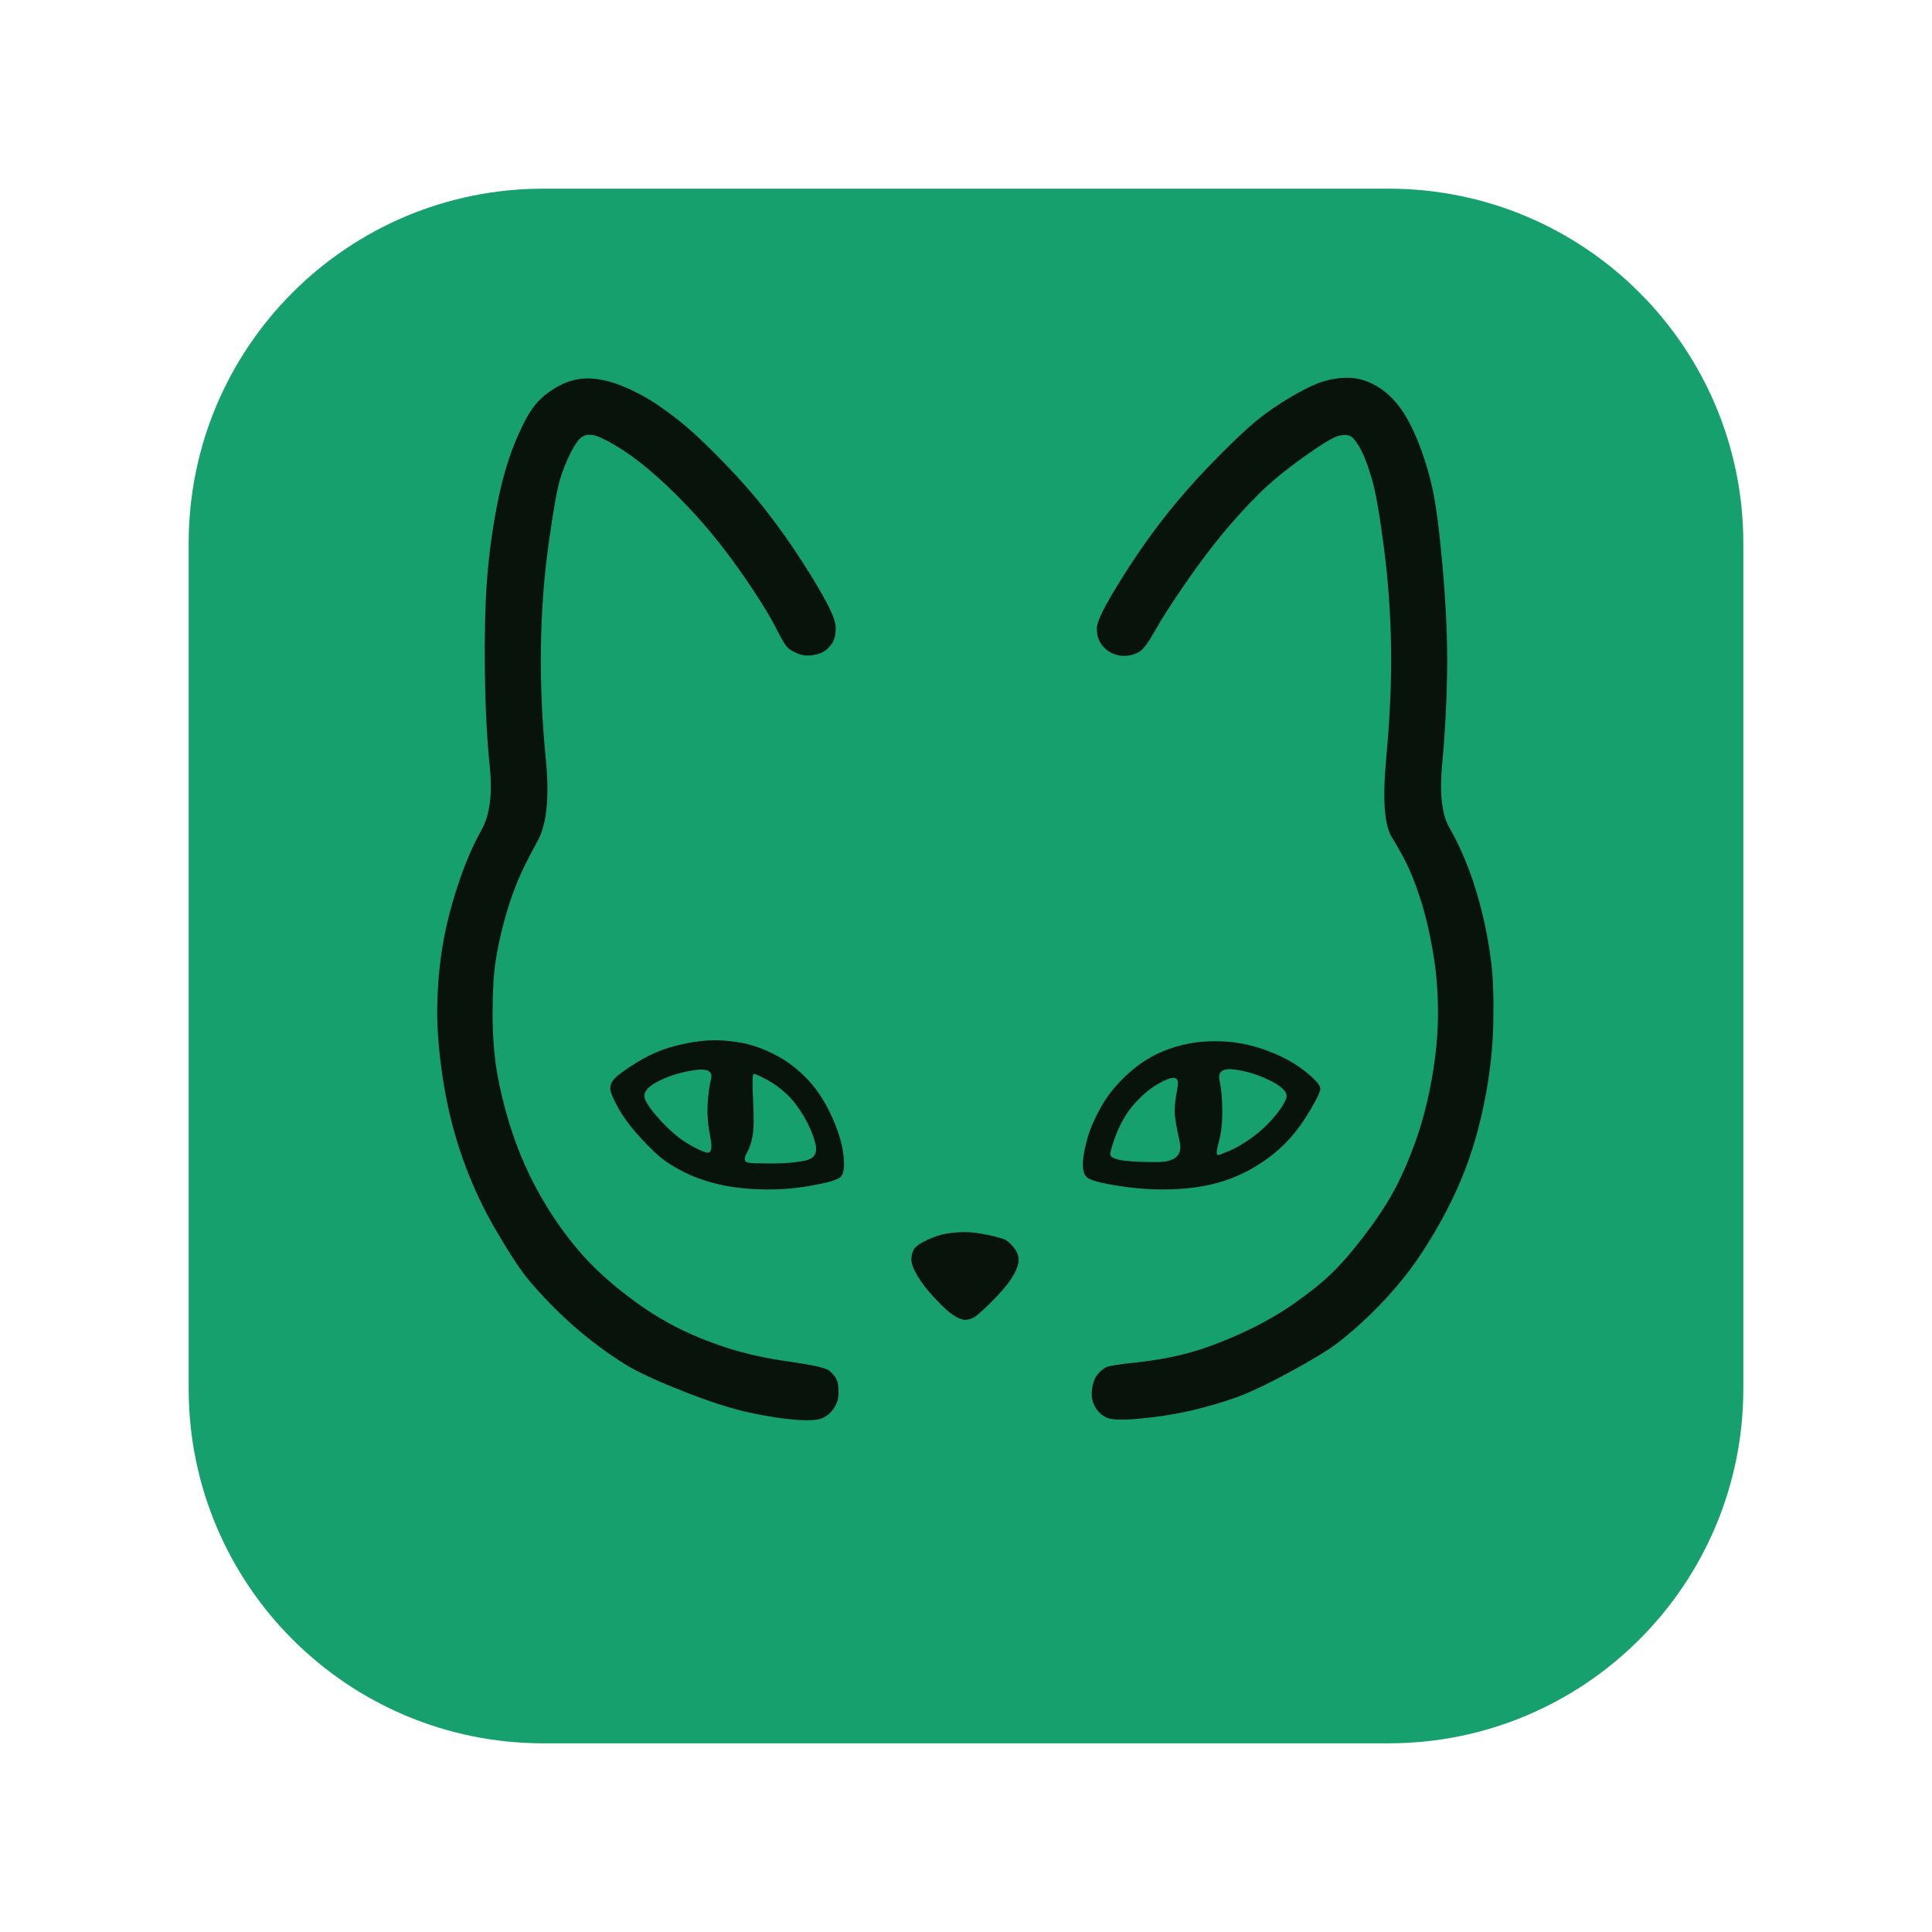
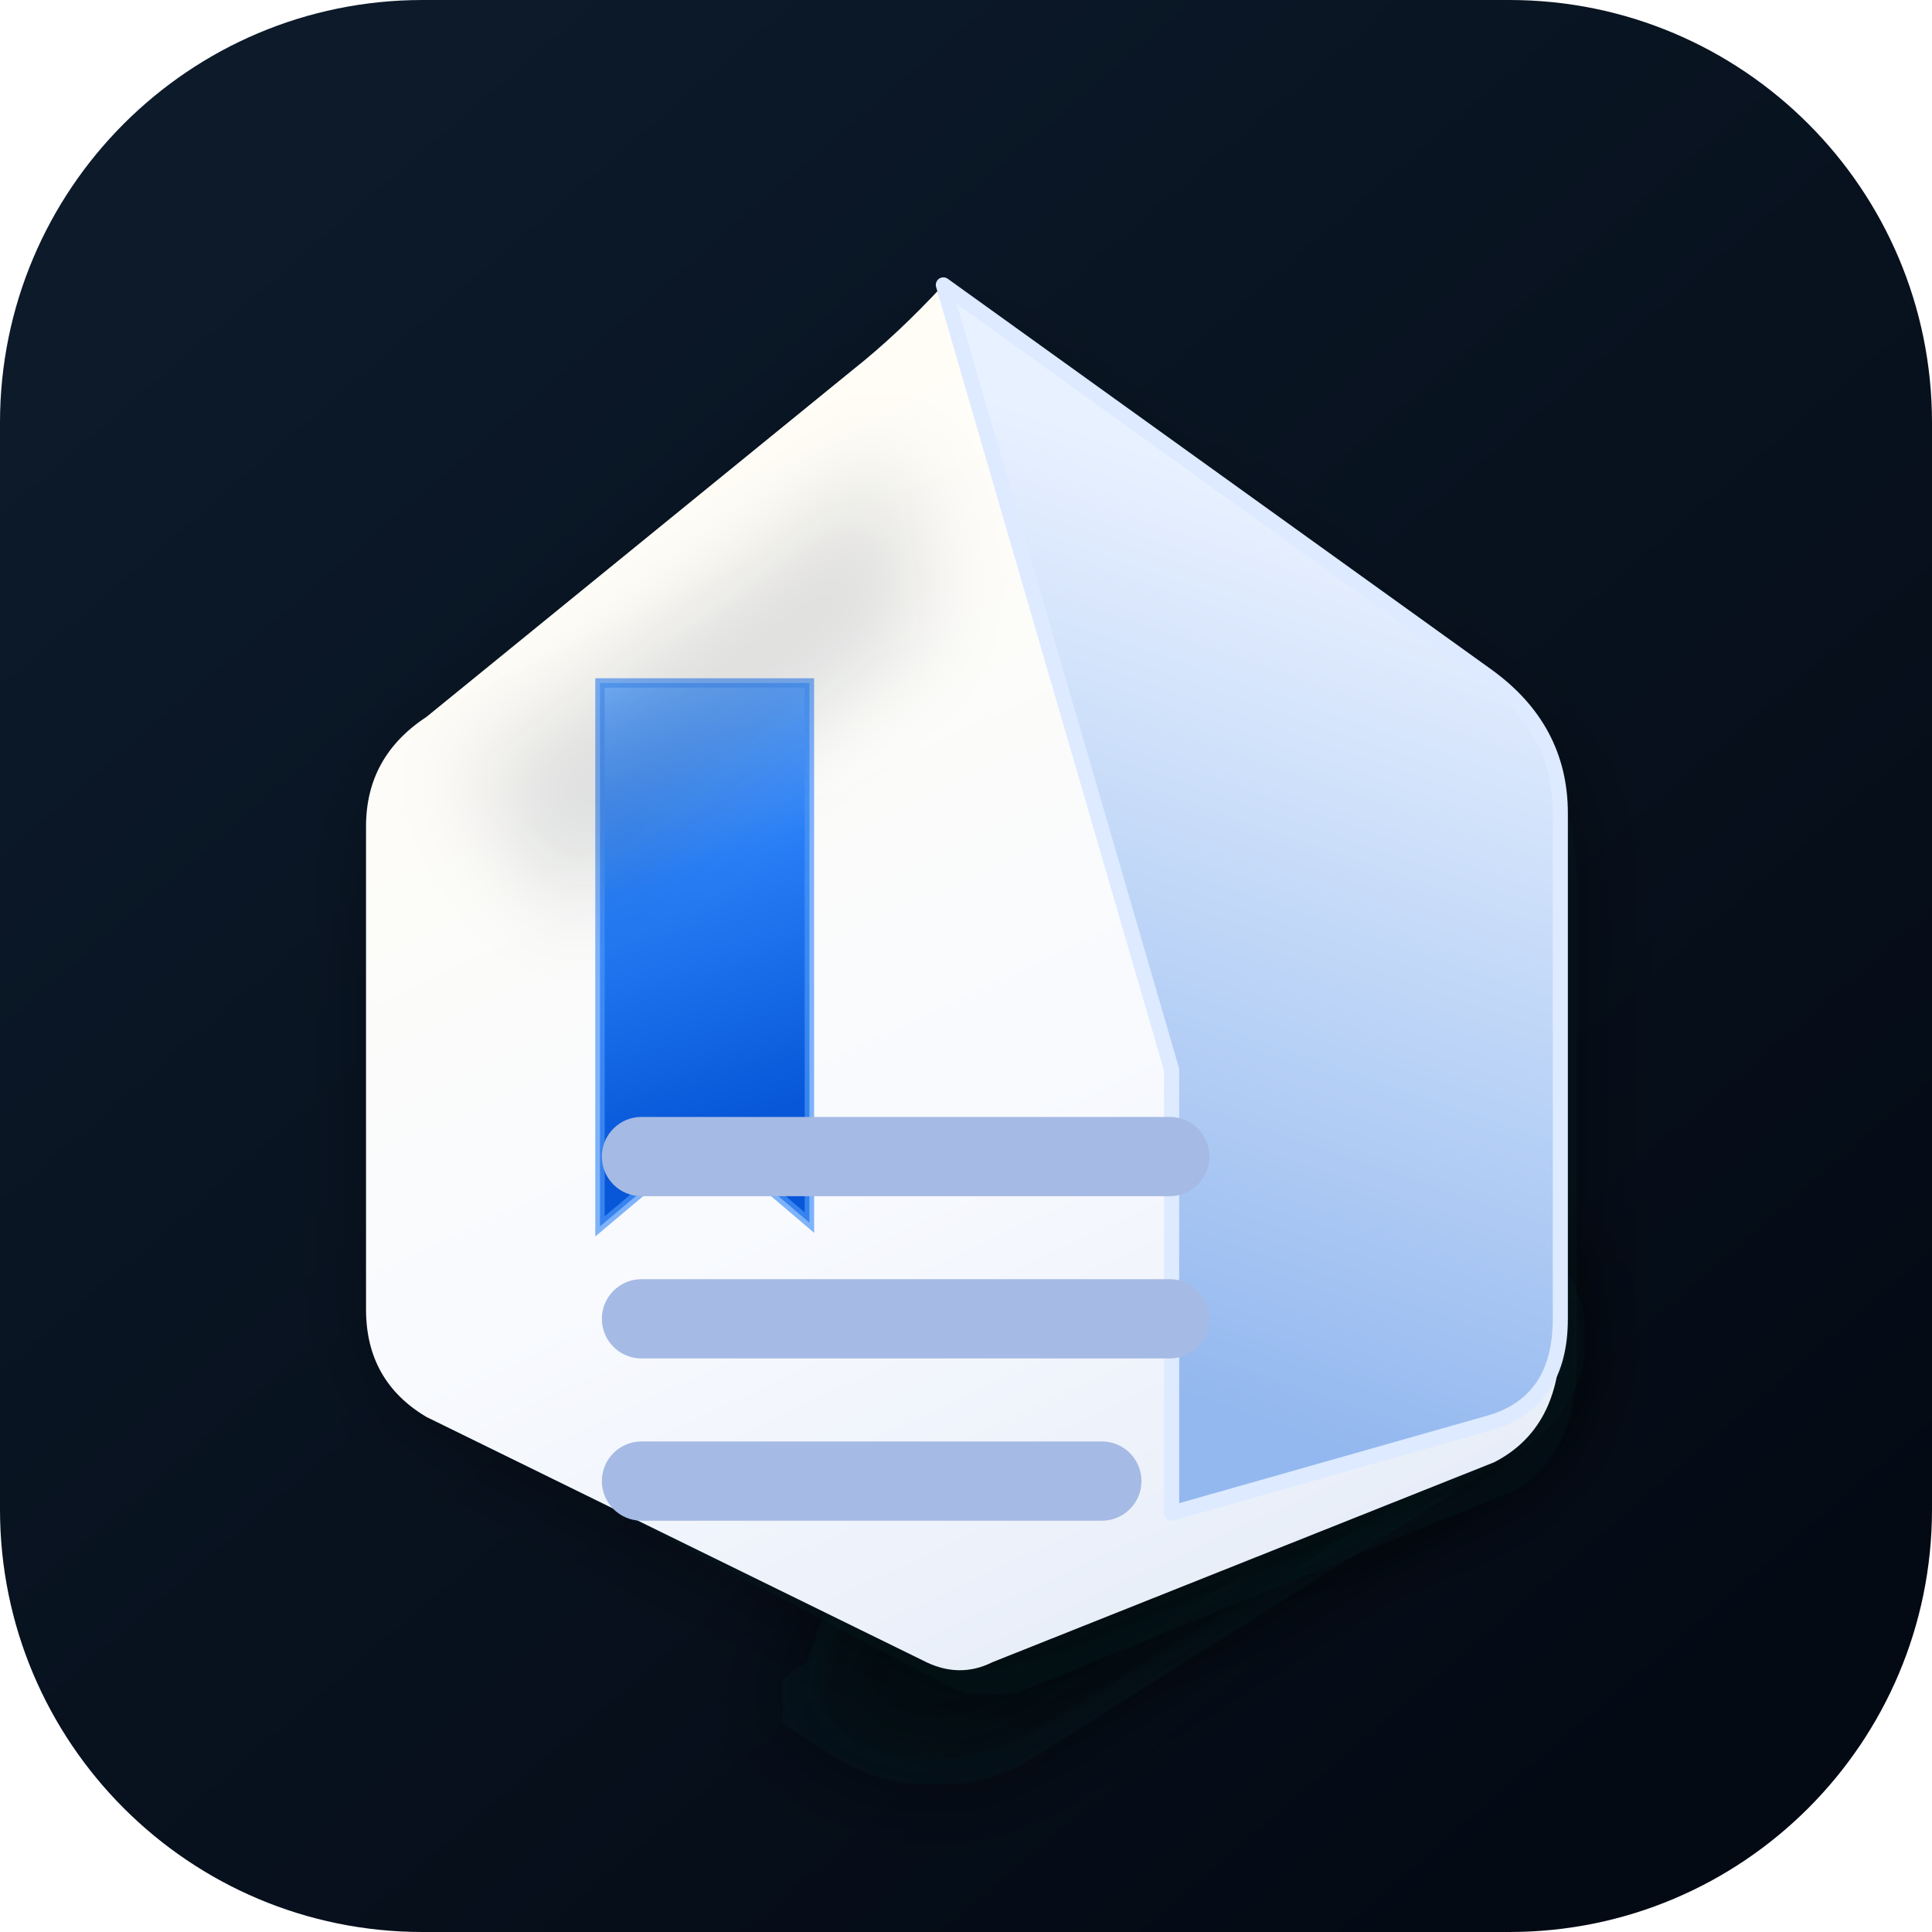
<svg xmlns="http://www.w3.org/2000/svg" viewBox="0 0 1024 1024" role="img" aria-labelledby="title desc">
-   <rect x="100" y="100" width="824" height="824" rx="188" fill="#16a06e" />
-   <g transform="translate(100 100) scale(0.7423423) translate(-72 -72)">
-     <path fill="#07130b" fill-rule="evenodd" d="M253.5 707.5Q249 678 249.5 655Q250 632 253.5 611.5Q257 591 264.5 568.5Q272 546 281 530Q290 514 287 485Q284 456 283.5 417Q283 378 285 351.5Q287 325 292 299Q297 273 304.5 254.5Q312 236 318.5 227.5Q325 219 336 213Q347 207 358.5 207.5Q370 208 383 213.5Q396 219 407 226.5Q418 234 428 242.5Q438 251 455 268.5Q472 286 485.5 303.5Q499 321 510.5 339Q522 357 528 368.5Q534 380 534 385.5Q534 391 532.5 394.5Q531 398 527.5 401Q524 404 518 405Q512 406 507 404Q502 402 499.5 399.5Q497 397 491.5 386Q486 375 474 357Q462 339 450.5 324.5Q439 310 426 296.5Q413 283 400.5 272.5Q388 262 377 255.5Q366 249 361 248Q356 247 352.5 249.5Q349 252 344.5 261Q340 270 337 280Q334 290 329 325.5Q324 361 323.5 400Q323 439 327 479.5Q331 520 321 538Q311 556 306 568.5Q301 581 297 596Q293 611 291 624.5Q289 638 289 661Q289 684 292 702Q295 720 301 739.5Q307 759 315.5 776.5Q324 794 335 810Q346 826 358 838.5Q370 851 386.5 863.5Q403 876 419.5 884.5Q436 893 456 899.5Q476 906 501 909.5Q526 913 529.5 916Q533 919 534.5 922Q536 925 536 931.5Q536 938 532.5 943Q529 948 524 950Q519 952 505.5 951Q492 950 473 946Q454 942 426 931Q398 920 385.5 912.5Q373 905 359.5 894.5Q346 884 333.5 871.5Q321 859 313 849Q305 839 291 815Q277 791 267.5 764Q258 737 253.5 707.5ZM719 941.5Q716 936 717 929Q718 922 721 918.5Q724 915 727 913.5Q730 912 749 910Q768 908 785 903.5Q802 899 823 889.5Q844 880 860.5 868.5Q877 857 887.5 847Q898 837 911 820Q924 803 932 788.5Q940 774 947.5 753.5Q955 733 959.5 708Q964 683 964 660.5Q964 638 960.5 617.5Q957 597 952.5 582.5Q948 568 943.5 558Q939 548 931 535Q923 522 927 479Q931 436 930.5 400Q930 364 925.5 329Q921 294 917 280Q913 266 909 258.5Q905 251 902 249Q899 247 893 248.5Q887 250 867.5 264Q848 278 835.5 290.5Q823 303 810.5 318Q798 333 783.5 354Q769 375 762 387.5Q755 400 751 402.5Q747 405 742 405.5Q737 406 732 404Q727 402 723.5 397Q720 392 720.5 385Q721 378 736.5 353Q752 328 768 307.5Q784 287 803.5 267Q823 247 834 238Q845 229 858.5 221Q872 213 881 210Q890 207 899.5 207Q909 207 918.5 212Q928 217 935.5 226.5Q943 236 949.5 252Q956 268 960 286Q964 304 967.5 344.5Q971 385 970.5 418Q970 451 967 482.5Q964 514 972 528Q980 542 986 558Q992 574 996 591Q1000 608 1002 624.5Q1004 641 1003.5 667Q1003 693 998 719.5Q993 746 985 768Q977 790 964.5 812Q952 834 940 849Q928 864 915.5 876Q903 888 892.5 896Q882 904 858 917Q834 930 820 935Q806 940 789.5 944Q773 948 753 950Q733 952 727.5 949.5Q722 947 719 941.5ZM378.5 728Q373 718 373 714.5Q373 711 375.5 708Q378 705 387 699Q396 693 405 689Q414 685 426 682.5Q438 680 447.5 680Q457 680 467.5 682Q478 684 490 690Q502 696 512.5 706.5Q523 717 530.5 733Q538 749 539.5 762Q541 775 537 778Q533 781 515.5 784Q498 787 481 786.5Q464 786 451 783Q438 780 428.5 775.5Q419 771 412 766Q405 761 394.5 749.5Q384 738 378.5 728ZM713.5 778Q710 775 710.5 767Q711 759 714 749Q717 739 723.5 727.5Q730 716 740.5 706Q751 696 762 690.5Q773 685 785.5 682.5Q798 680 813 681Q828 682 843.5 688Q859 694 869.5 702.5Q880 711 880 714.5Q880 718 871.5 732Q863 746 853 755.5Q843 765 830.5 772Q818 779 804 782.5Q790 786 772.5 786.5Q755 787 736 784Q717 781 713.5 778ZM406 710Q395 716 398 722.5Q401 729 410 738.5Q419 748 427 753Q435 758 441 760Q447 762 444.5 749.5Q442 737 442.5 726.5Q443 716 445 707.5Q447 699 432 701.5Q417 704 406 710ZM819.5 701Q806 699 808 708.5Q810 718 810 730.5Q810 743 808 750.5Q806 758 806 760Q806 762 807 762Q808 762 815 759Q822 756 830.5 750Q839 744 846 736Q853 728 855.5 722Q858 716 845.5 709.5Q833 703 819.5 701ZM471 759.5Q469 763 469 765Q469 767 472 767.5Q475 768 488.5 768Q502 768 512 766Q522 764 519.5 754Q517 744 511 734Q505 724 498.5 718Q492 712 484.5 708Q477 704 475.5 704Q474 704 475 723Q476 742 474.5 749Q473 756 471 759.5ZM733 750.5Q730 759 730 761.5Q730 764 737 765.5Q744 767 763.5 767Q783 767 779.5 752Q776 737 776 730.5Q776 724 778 714Q780 704 770.5 708Q761 712 753 719.5Q745 727 740.5 734.5Q736 742 733 750.5ZM592.5 848.5Q588 841 588 836.5Q588 832 590 829Q592 826 599.5 822.5Q607 819 613.5 818Q620 817 626.5 817Q633 817 642.5 819Q652 821 655 822.5Q658 824 661.5 828.5Q665 833 664.5 838Q664 843 659.5 850Q655 857 645 867Q635 877 631.5 878.5Q628 880 625 879.5Q622 879 617.5 876Q613 873 605 864.5Q597 856 592.5 848.5Z" />
+   <defs>
+     <linearGradient id="tile" x1="148" y1="100" x2="866" y2="934" gradientUnits="userSpaceOnUse">
+       <stop stop-color="#0C1A2A" />
+       <stop offset="1" stop-color="#040A14" />
+     </linearGradient>
+     <linearGradient id="paper" x1="381" y1="235" x2="662" y2="836" gradientUnits="userSpaceOnUse">
+       <stop stop-color="#FFFDF6" />
+       <stop offset=".58" stop-color="#F8FAFE" />
+       <stop offset="1" stop-color="#E8EEF9" />
+     </linearGradient>
+     <linearGradient id="fold" x1="762" y1="291" x2="610" y2="734" gradientUnits="userSpaceOnUse">
+       <stop stop-color="#E8F1FF" />
+       <stop offset="1" stop-color="#91B7EF" />
+     </linearGradient>
+     <linearGradient id="ribbon" x1="365" y1="345" x2="438" y2="580" gradientUnits="userSpaceOnUse">
+       <stop stop-color="#78B4FF" />
+       <stop offset=".46" stop-color="#287EF6" />
+       <stop offset="1" stop-color="#0757D8" />
+     </linearGradient>
+     <filter id="shadow" x="-30%" y="-25%" width="170%" height="180%">
+       <feGaussianBlur stdDeviation="24" />
+     </filter>
+   </defs>
+   <rect width="1024" height="1024" rx="224" fill="url(#tile)" />
+   <path d="M448 823 642 727c55-27 90-62 118-115l59 50c34 30 26 84-16 108L543 934c-30 17-69 16-100-3l-28-18c-11-8-1-26 13-31Z" fill="#020711" opacity=".5" filter="url(#shadow)" />
+   <path d="M500 166 785 370q40 29 40 76v262q0 49-36 67L533 879q-19 9-38-1L227 738q-33-19-33-58V445q0-38 33-60l226-185q24-19 47-34Z" fill="#020711" opacity=".45" filter="url(#shadow)" transform="translate(10 16)" />
+   <path d="M500 151 788 358q39 28 39 74v277q0 48-35 66L526 881q-18 9-37-1L226 751q-32-19-32-57V438q0-37 32-58l226-184q24-19 48-45Z" fill="url(#paper)" />
+   <path d="M500 151 788 358q39 28 39 73v268q0 44-37 55L621 802V567L500 151Z" fill="url(#fold)" opacity=".98" />
+   <path d="M500 151 788 358q39 28 39 73v268q0 44-37 55L621 802V567L500 151Z" fill="none" stroke="#DDEAFF" stroke-width="8" stroke-linejoin="round" />
+   <path d="M318 362h111v286l-54-46-57 48V362Z" fill="url(#ribbon)" />
+   <path d="M318 362h111v286l-54-46-57 48V362Z" fill="none" stroke="#4A94FA" stroke-width="5" opacity=".7" />
+   <g fill="#A5BAE4">
+     <rect x="319" y="592" width="322" height="42" rx="21" />
+     <rect x="319" y="678" width="322" height="42" rx="21" />
+     <rect x="319" y="764" width="286" height="42" rx="21" />
  </g>
+   <path d="M249 411 475 241l14 91-188 153Z" fill="#06111E" opacity=".12" filter="url(#shadow)" />
</svg>
